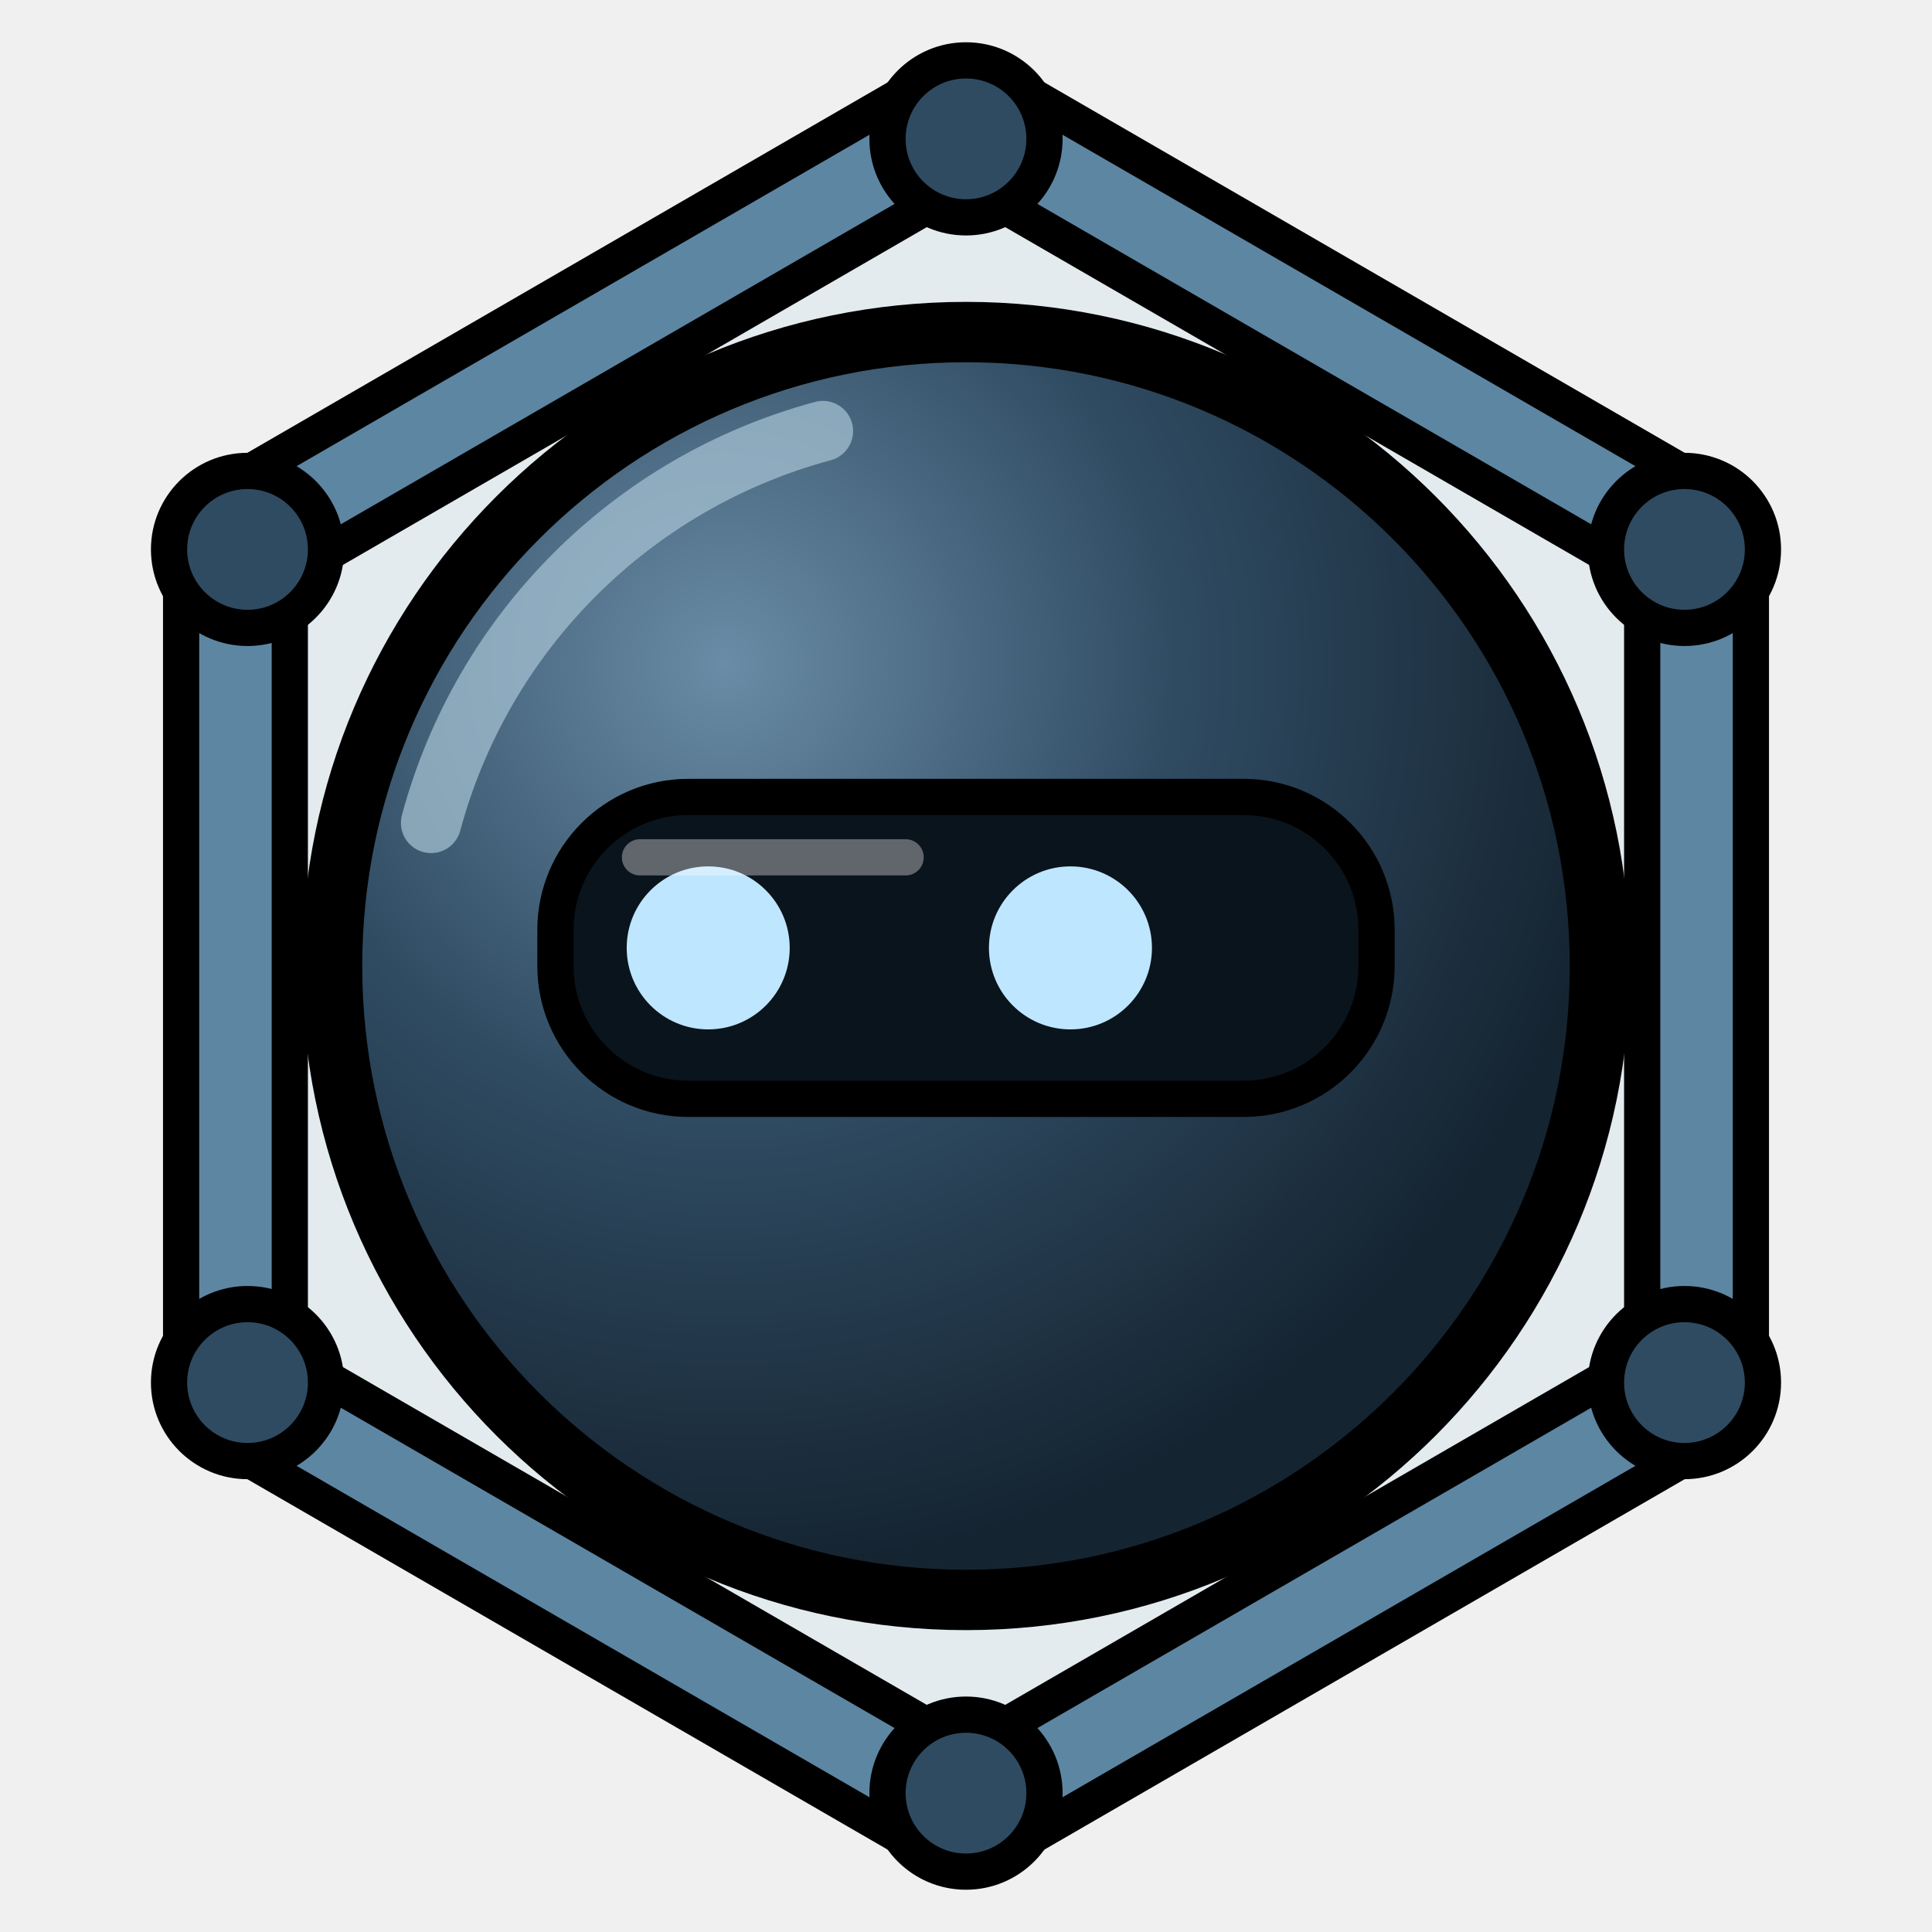
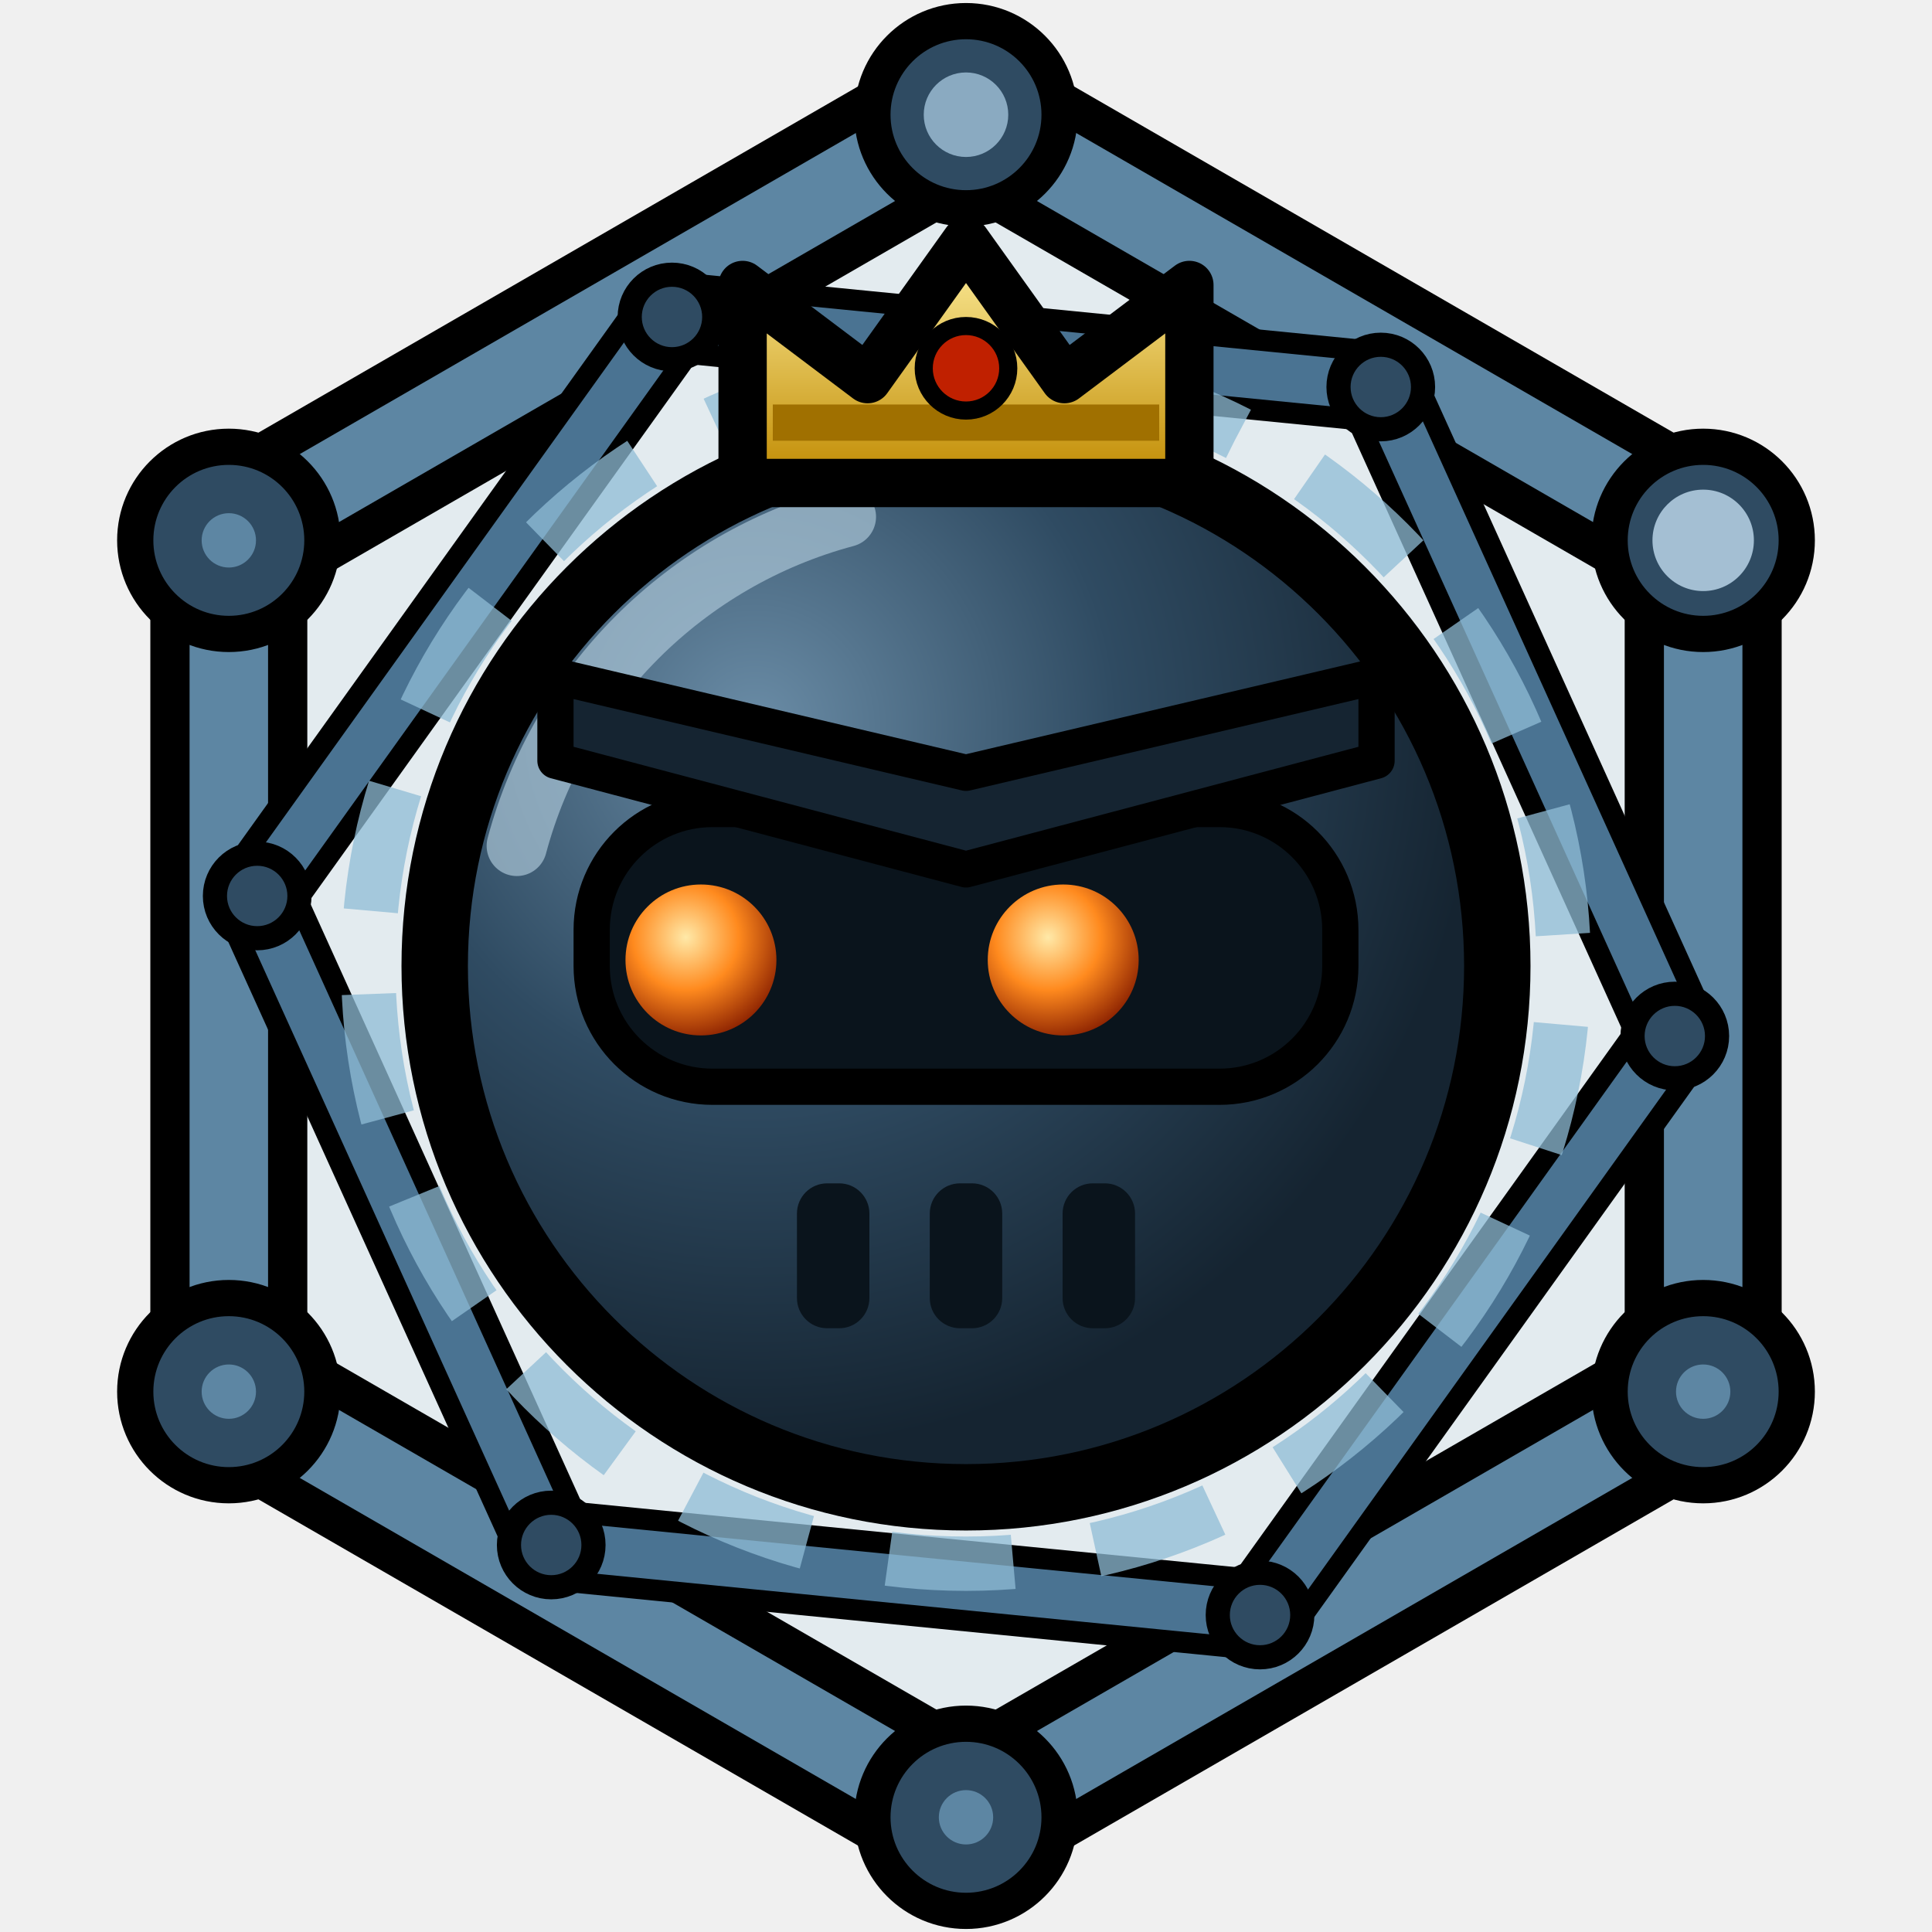
<svg xmlns="http://www.w3.org/2000/svg" viewBox="0 0 32 32">
  <defs>
-     <radialGradient id="shell" cx="12" cy="11" r="15" gradientUnits="userSpaceOnUse">
+     <linearGradient id="gold" x1="0" y1="0" x2="0" y2="1">
+       <stop offset="0" stop-color="#fff0a0" />
+       <stop offset="1" stop-color="#c08a00" />
+     </linearGradient>
+     <radialGradient id="goldr" cx="0.35" cy="0.35" r="0.8">
+       <stop offset="0" stop-color="#fff6c0" />
+       <stop offset="0.6" stop-color="#e0b030" />
+       <stop offset="1" stop-color="#8a6000" />
+     </radialGradient>
+     <radialGradient id="ember" cx="0.4" cy="0.35" r="0.7">
+       <stop offset="0" stop-color="#ffe9a8" />
+       <stop offset="0.5" stop-color="#ff8a1e" />
+       <stop offset="1" stop-color="#8a2000" />
+     </radialGradient>
+     <radialGradient id="shell" cx="12.5" cy="12" r="12" gradientUnits="userSpaceOnUse">
      <stop offset="0" stop-color="#6a8ca6" />
      <stop offset="0.5" stop-color="#2f4b62" />
      <stop offset="1" stop-color="#152431" />
    </radialGradient>
  </defs>
-   <polygon points="16,2 28.1,9 28.1,23 16,30 3.9,23 3.9,9" fill="#9fd0ea" fill-opacity="0.16" stroke="#000000" stroke-width="2.4" stroke-linejoin="round" />
-   <polygon points="16,2 28.1,9 28.1,23 16,30 3.9,23 3.9,9" fill="none" stroke="#5d86a3" stroke-width="1.2" stroke-linejoin="round" />
-   <g fill="#2f4b62" stroke="#000000" stroke-width="0.6">
-     <circle cx="16" cy="2.3" r="1.3" />
-     <circle cx="27.9" cy="9.1" r="1.3" />
-     <circle cx="27.9" cy="22.9" r="1.3" />
-     <circle cx="16" cy="29.7" r="1.3" />
-     <circle cx="4.1" cy="22.9" r="1.3" />
-     <circle cx="4.1" cy="9.1" r="1.3" />
+   <polygon points="16,1.9 28.21,8.95 28.21,23.05 16,30.1 3.79,23.05 3.79,8.95" fill="#9fd0ea" fill-opacity="0.16" stroke="#000000" stroke-width="2.6" stroke-linejoin="round" />
+   <polygon points="16,1.9 28.21,8.95 28.21,23.05 16,30.1 3.79,23.05 3.79,8.95" fill="none" stroke="#5d86a3" stroke-width="1.3" stroke-linejoin="round" />
+   <polygon points="22.87,6.41 27.74,17.16 20.87,26.75 9.13,25.59 4.26,14.84 11.13,5.25" fill="none" stroke="#000000" stroke-width="1.5" stroke-linejoin="round" />
+   <polygon points="22.87,6.41 27.74,17.16 20.87,26.75 9.13,25.59 4.26,14.84 11.13,5.25" fill="none" stroke="#4a7392" stroke-width="0.8" stroke-linejoin="round" />
+   <g fill="#2f4b62" stroke="#000000" stroke-width="0.4">
+     <circle cx="22.87" cy="6.41" r="0.7" />
+     <circle cx="27.74" cy="17.16" r="0.7" />
+     <circle cx="20.87" cy="26.75" r="0.7" />
+     <circle cx="9.13" cy="25.59" r="0.7" />
+     <circle cx="4.26" cy="14.84" r="0.7" />
+     <circle cx="11.13" cy="5.25" r="0.7" />
  </g>
-   <circle cx="16" cy="16" r="10.5" fill="url(#shell)" stroke="#000000" stroke-width="1" />
-   <path d="M7.14 13.63 A9.2 9.2 0 0 1 13.63 7.14" fill="none" stroke="#a9c4d6" stroke-width="1" stroke-linecap="round" opacity="0.7" />
-   <rect x="9.2" y="13.2" width="13.6" height="5" rx="2.2" fill="#0a141c" stroke="#000000" stroke-width="0.6" />
-   <circle cx="11.73" cy="15.7" r="1.35" fill="#bfe6ff" />
-   <circle cx="17.73" cy="15.7" r="1.35" fill="#bfe6ff" />
-   <line x1="10.6" y1="14.2" x2="15" y2="14.2" stroke="#ffffff" stroke-width="0.6" opacity="0.35" stroke-linecap="round" />
+   <circle cx="16" cy="16" r="9.9" fill="none" stroke="#8fbcd6" stroke-width="0.9" stroke-dasharray="2.07 1.38" stroke-dashoffset="-0.97" opacity="0.75" />
+   <circle cx="16" cy="1.9" r="1.55" fill="#2f4b62" stroke="#000000" stroke-width="0.6" />
+   <circle cx="16" cy="1.9" r="0.7" fill="#8aaac1" />
+   <circle cx="28.21" cy="8.95" r="1.55" fill="#2f4b62" stroke="#000000" stroke-width="0.6" />
+   <circle cx="28.21" cy="8.95" r="0.84" fill="#a4bfd3" />
+   <circle cx="28.21" cy="23.05" r="1.55" fill="#2f4b62" stroke="#000000" stroke-width="0.6" />
+   <circle cx="28.21" cy="23.05" r="0.45" fill="#5d86a3" />
+   <circle cx="16" cy="30.1" r="1.55" fill="#2f4b62" stroke="#000000" stroke-width="0.6" />
+   <circle cx="16" cy="30.1" r="0.45" fill="#5d86a3" />
+   <circle cx="3.79" cy="23.05" r="1.55" fill="#2f4b62" stroke="#000000" stroke-width="0.6" />
+   <circle cx="3.79" cy="23.05" r="0.45" fill="#5d86a3" />
+   <circle cx="3.79" cy="8.95" r="1.55" fill="#2f4b62" stroke="#000000" stroke-width="0.6" />
+   <circle cx="3.79" cy="8.95" r="0.45" fill="#5d86a3" />
+   <circle cx="16" cy="16" r="8.8" fill="url(#shell)" stroke="#000000" stroke-width="1.1" />
+   <path d="M8.56 14.01 A7.7 7.7 0 0 1 14.01 8.56" fill="none" stroke="#a9c4d6" stroke-width="1" stroke-linecap="round" opacity="0.7" />
+   <g fill="#0a141c">
+     <rect x="13.2" y="19.6" width="1.2" height="2.4" rx="0.5" />
+     <rect x="15.4" y="19.6" width="1.2" height="2.4" rx="0.5" />
+     <rect x="17.6" y="19.6" width="1.2" height="2.4" rx="0.5" />
+   </g>
+   <rect x="9.8" y="13.4" width="12.4" height="4.6" rx="2" fill="#0a141c" stroke="#000000" stroke-width="0.6" />
+   <circle cx="11.61" cy="15.9" r="1.25" fill="url(#ember)" />
+   <circle cx="17.61" cy="15.9" r="1.25" fill="url(#ember)" />
+   <path d="M9.2 11.2 L16 12.8 L22.8 11.2 L22.8 12.6 L16 14.4 L9.2 12.6 Z" fill="#152431" stroke="#000000" stroke-width="0.6" stroke-linejoin="round" />
+   <path d="M12.3 8 V4.72 L14.37 6.28 L16 4 L17.63 6.28 L19.7 4.72 V8 Z" fill="url(#gold)" stroke="#000000" stroke-width="0.8" stroke-linejoin="round" />
+   <line x1="12.8" y1="7" x2="19.2" y2="7" stroke="#a07000" stroke-width="0.6" />
+   <circle cx="16" cy="6.1" r="0.7" fill="#c02000" stroke="#000000" stroke-width="0.3" />
</svg>
